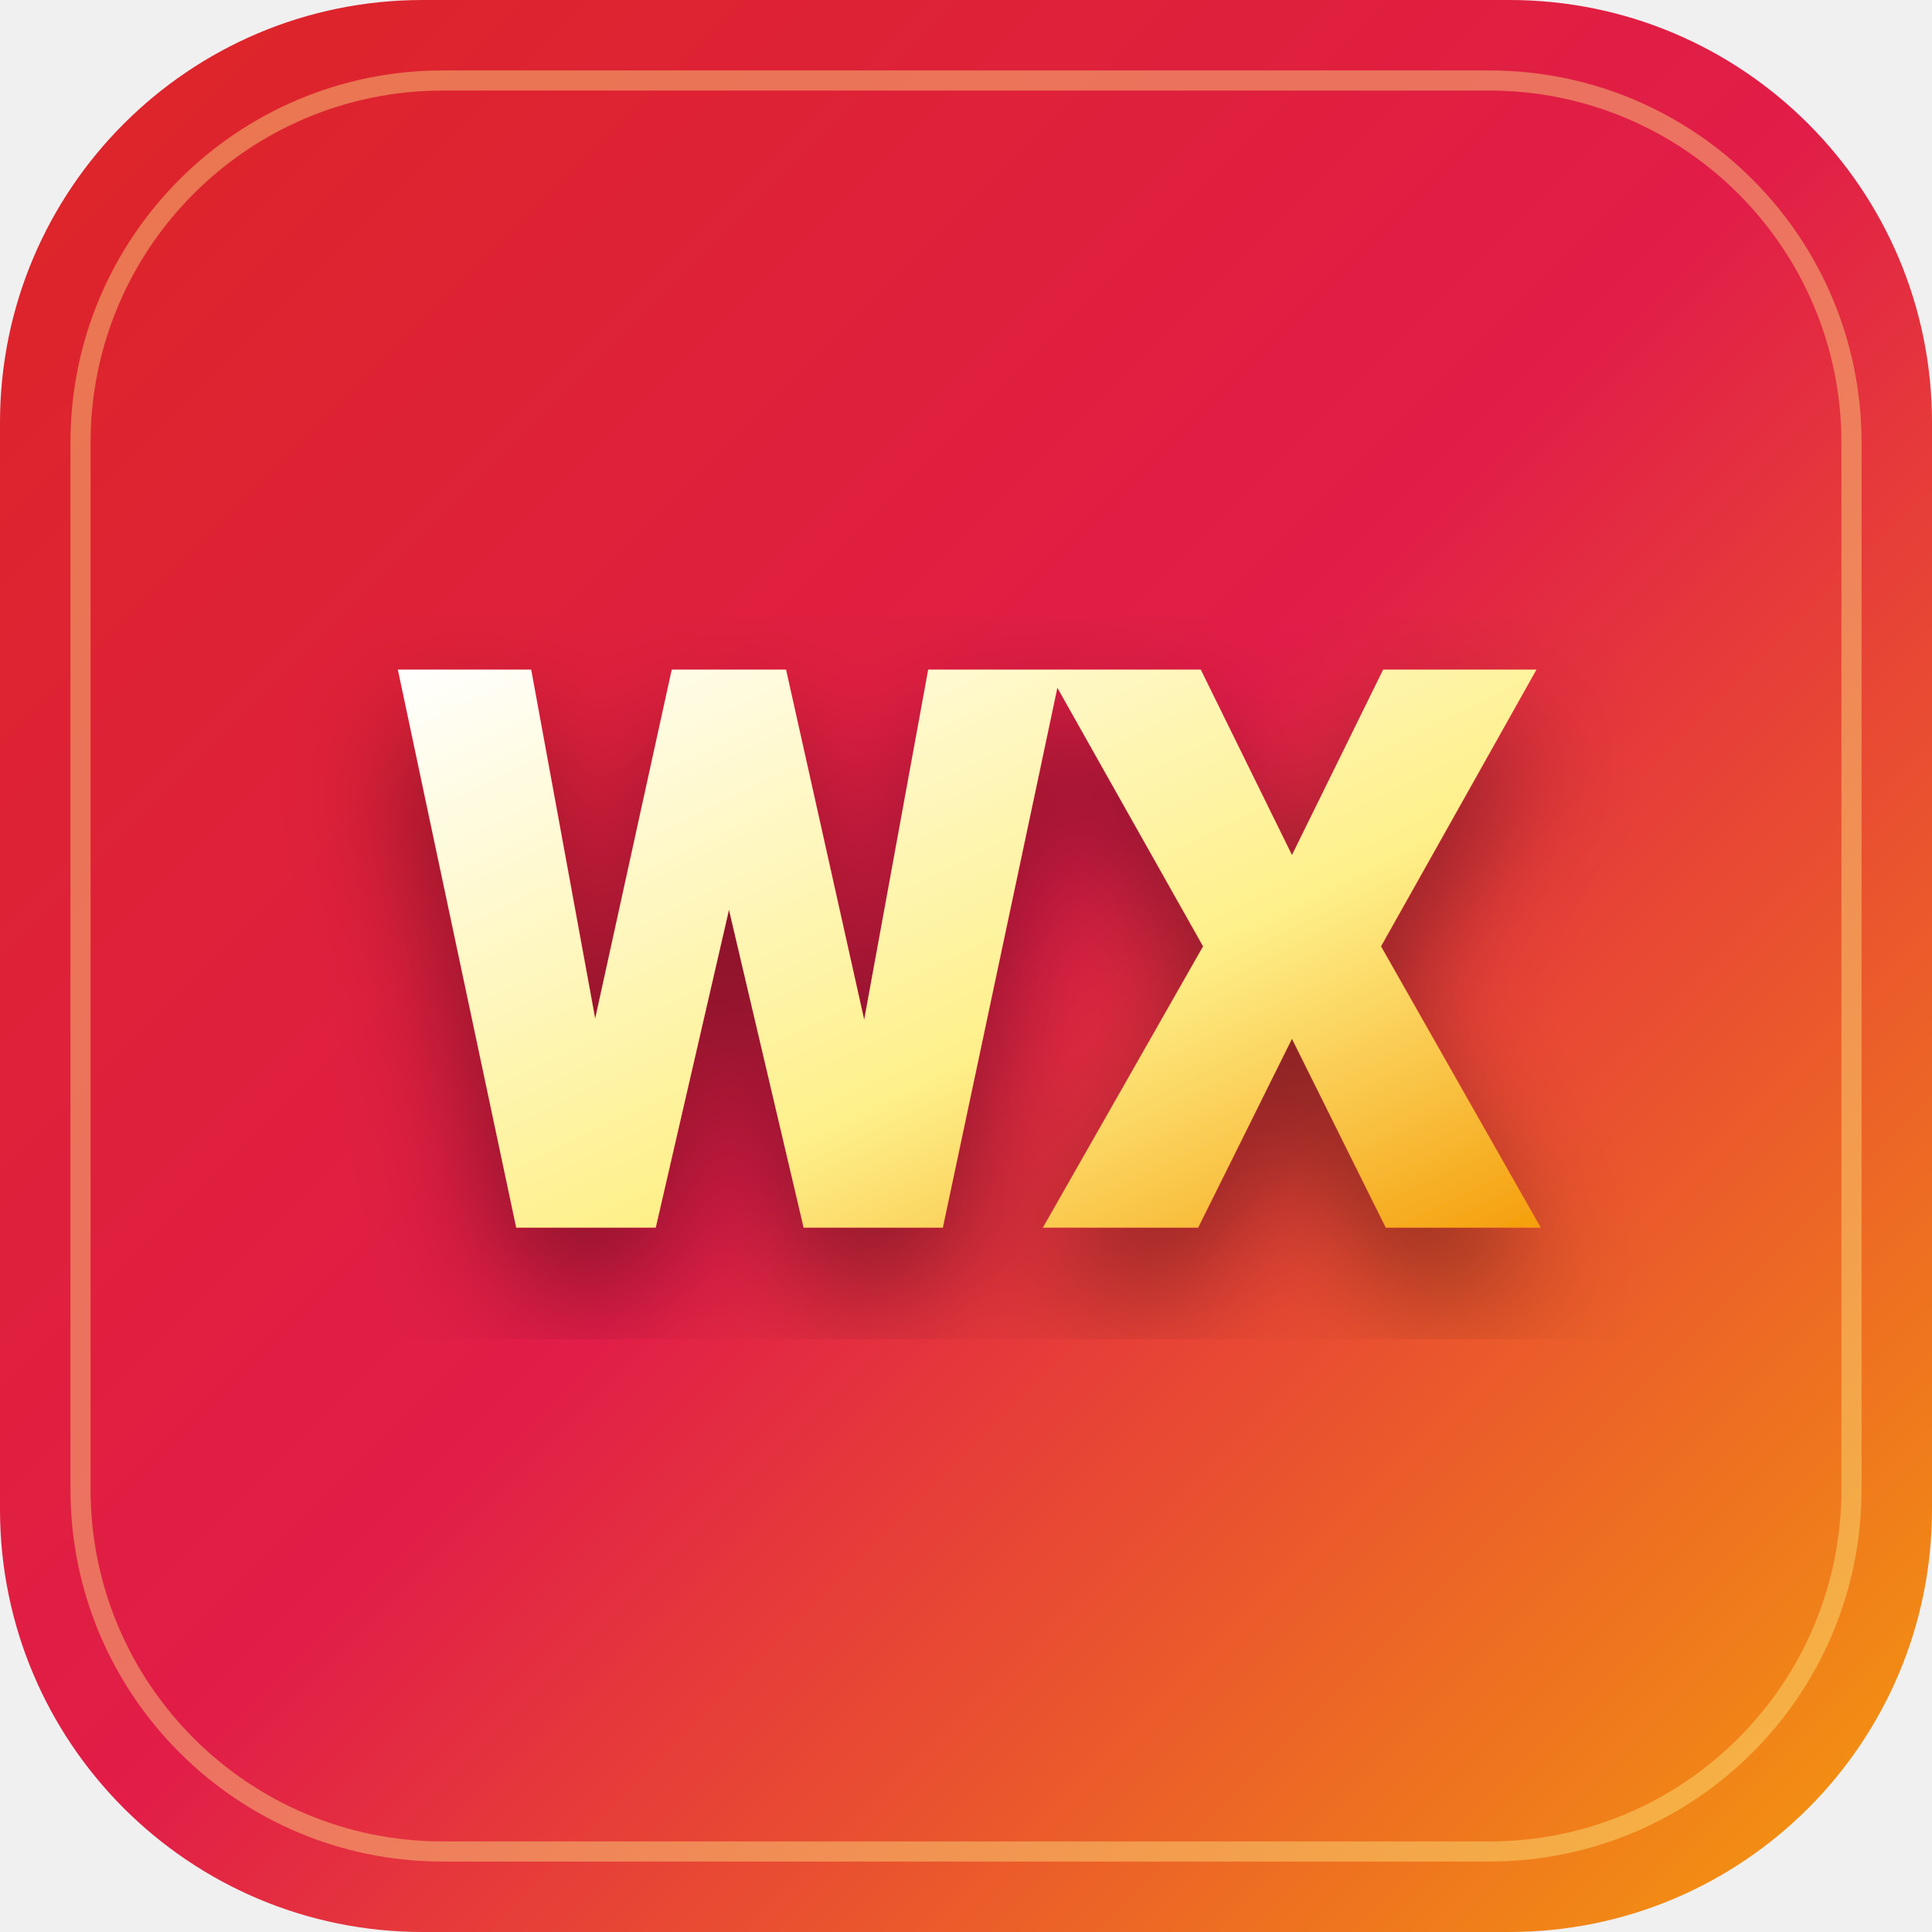
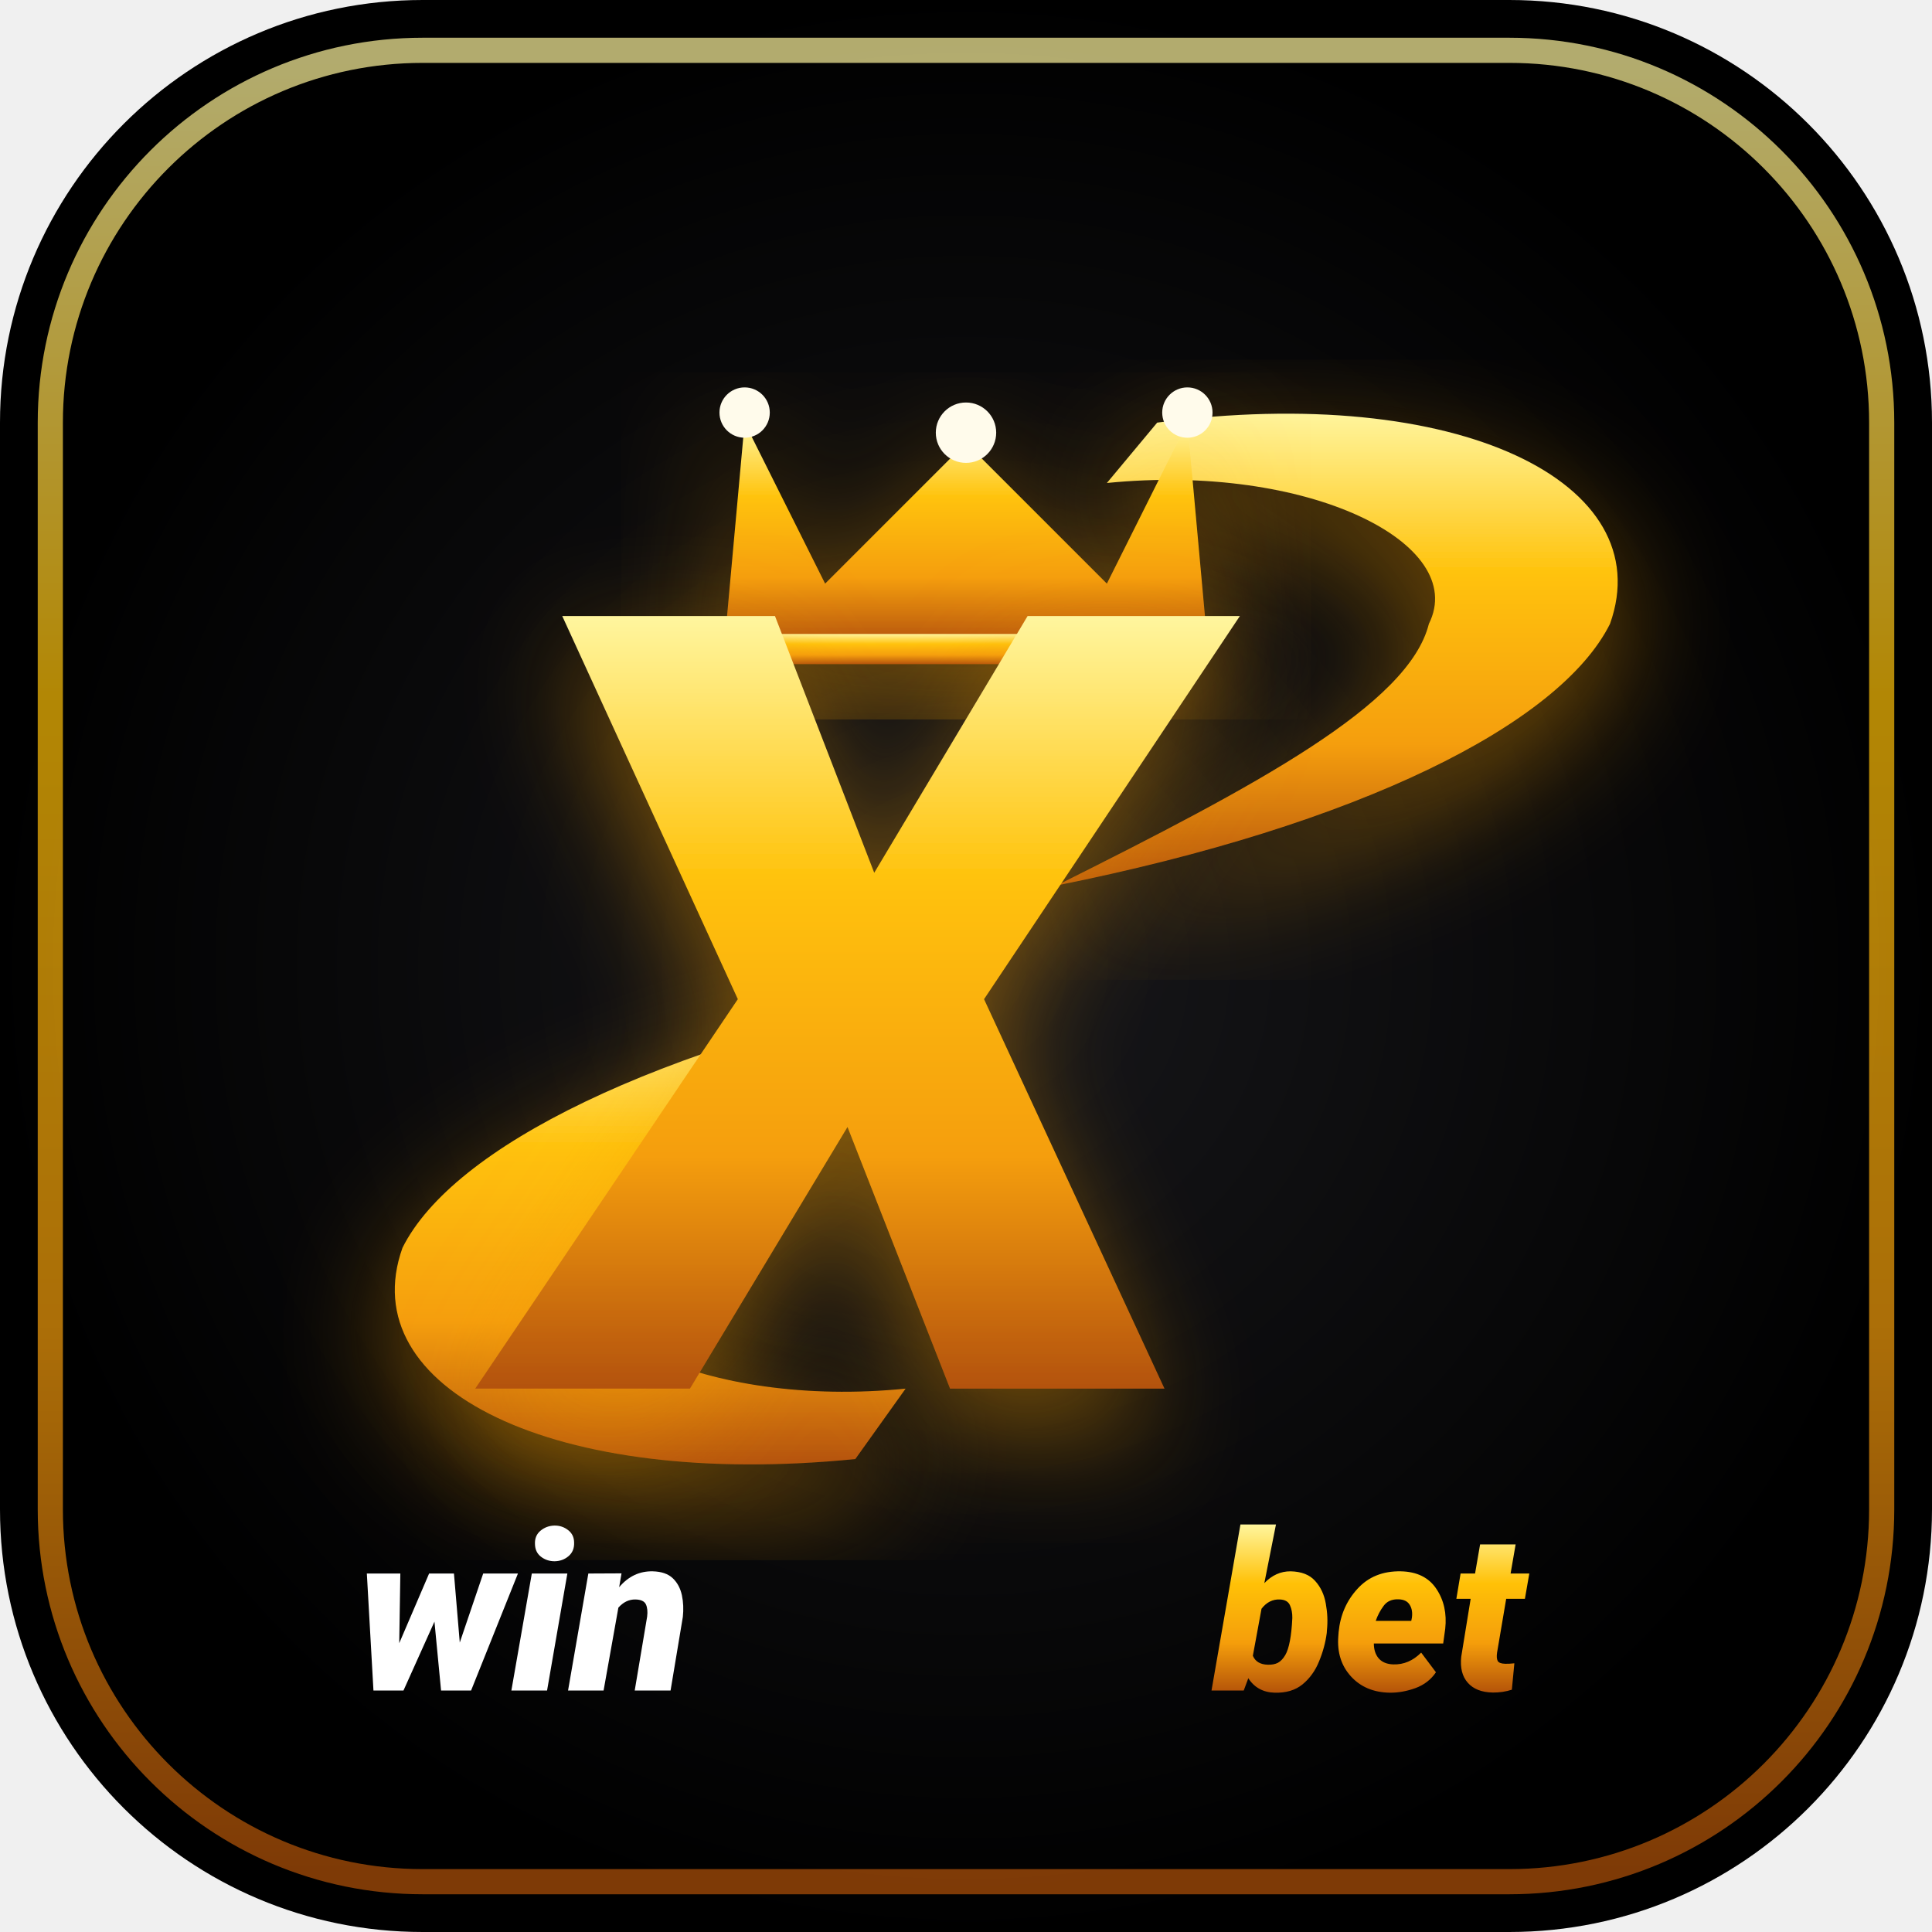
<svg xmlns="http://www.w3.org/2000/svg" viewBox="0 0 192 192" width="192" height="192">
  <defs>
-     <linearGradient id="bg" x1="0%" y1="0%" x2="100%" y2="100%">
-       <stop offset="0%" stop-color="#dc2626" />
-       <stop offset="50%" stop-color="#e11d48" />
-       <stop offset="100%" stop-color="#f59e0b" />
+     <radialGradient id="darkBg" cx="50%" cy="50%" r="50%">
+       <stop offset="0%" stop-color="#18181b" />
+       <stop offset="100%" stop-color="#000000" />
+     </radialGradient>
+     <linearGradient id="goldGrad" x1="0%" y1="0%" x2="0%" y2="100%">
+       <stop offset="0%" stop-color="#FFF59D" />
+       <stop offset="35%" stop-color="#FFC107" />
+       <stop offset="70%" stop-color="#F59E0B" />
+       <stop offset="100%" stop-color="#B45309" />
    </linearGradient>
-     <linearGradient id="gold" x1="0%" y1="0%" x2="100%" y2="100%">
-       <stop offset="0%" stop-color="#ffffff" />
-       <stop offset="60%" stop-color="#fef08a" />
-       <stop offset="100%" stop-color="#f59e0b" />
-     </linearGradient>
-     <filter id="shadow" x="-20%" y="-20%" width="140%" height="140%">
-       <feDropShadow dx="0" dy="6" stdDeviation="6" flood-color="#000000" flood-opacity="0.4" />
+     <filter id="glow" x="-20%" y="-20%" width="140%" height="140%">
+       <feDropShadow dx="0" dy="4" stdDeviation="6" flood-color="#F59E0B" flood-opacity="0.45" />
    </filter>
  </defs>
-   <rect width="192" height="192" rx="42" fill="url(#bg)" />
-   <rect x="8" y="8" width="176" height="176" rx="36" fill="none" stroke="#fef08a" stroke-width="2" stroke-opacity="0.4" />
-   <g filter="url(#shadow)">
-     <text x="96" y="122" font-family="-apple-system, BlinkMacSystemFont, 'Segoe UI', Roboto, sans-serif" font-size="78" font-weight="900" fill="url(#gold)" text-anchor="middle" letter-spacing="-3">WX</text>
+   <rect width="192" height="192" rx="42" fill="url(#darkBg)" />
+   <rect x="5" y="5" width="182" height="182" rx="37" fill="none" stroke="url(#goldGrad)" stroke-width="2.5" stroke-opacity="0.7" />
+   <path d="M 115 42 C 145 38 165 48 160 62 C 155 72 135 82 105 88 C 125 78 140 70 142 62 C 146 54 130 46 110 48 Z" fill="url(#goldGrad)" filter="url(#glow)" />
+   <path d="M 85 145 C 55 148 35 138 40 124 C 45 114 65 104 95 98 C 75 108 60 116 58 124 C 54 132 70 140 90 138 Z" fill="url(#goldGrad)" filter="url(#glow)" />
+   <g transform="translate(68, 30)" filter="url(#glow)">
+     <polygon points="6,12 14,28 28,14 42,28 50,12 52,34 4,34" fill="url(#goldGrad)" />
+     <circle cx="6" cy="11" r="2.5" fill="#FFFBEB" />
+     <circle cx="28" cy="13" r="3" fill="#FFFBEB" />
+     <circle cx="50" cy="11" r="2.5" fill="#FFFBEB" />
+     <rect x="4" y="33" width="48" height="3" rx="1.5" fill="url(#goldGrad)" />
  </g>
+   <g transform="skewX(-6) translate(14, 0)">
+     <text x="82" y="138" font-family="-apple-system, BlinkMacSystemFont, 'Segoe UI', Roboto, sans-serif" font-size="108" font-weight="950" fill="url(#goldGrad)" text-anchor="middle" filter="url(#glow)">X</text>
+   </g>
+   <text x="52" y="168" font-family="-apple-system, BlinkMacSystemFont, 'Segoe UI', Roboto, sans-serif" font-size="22" font-weight="900" fill="#FFFFFF" text-anchor="middle" font-style="italic">win</text>
+   <text x="136" y="168" font-family="-apple-system, BlinkMacSystemFont, 'Segoe UI', Roboto, sans-serif" font-size="22" font-weight="900" fill="url(#goldGrad)" text-anchor="middle" font-style="italic">bet</text>
</svg>
